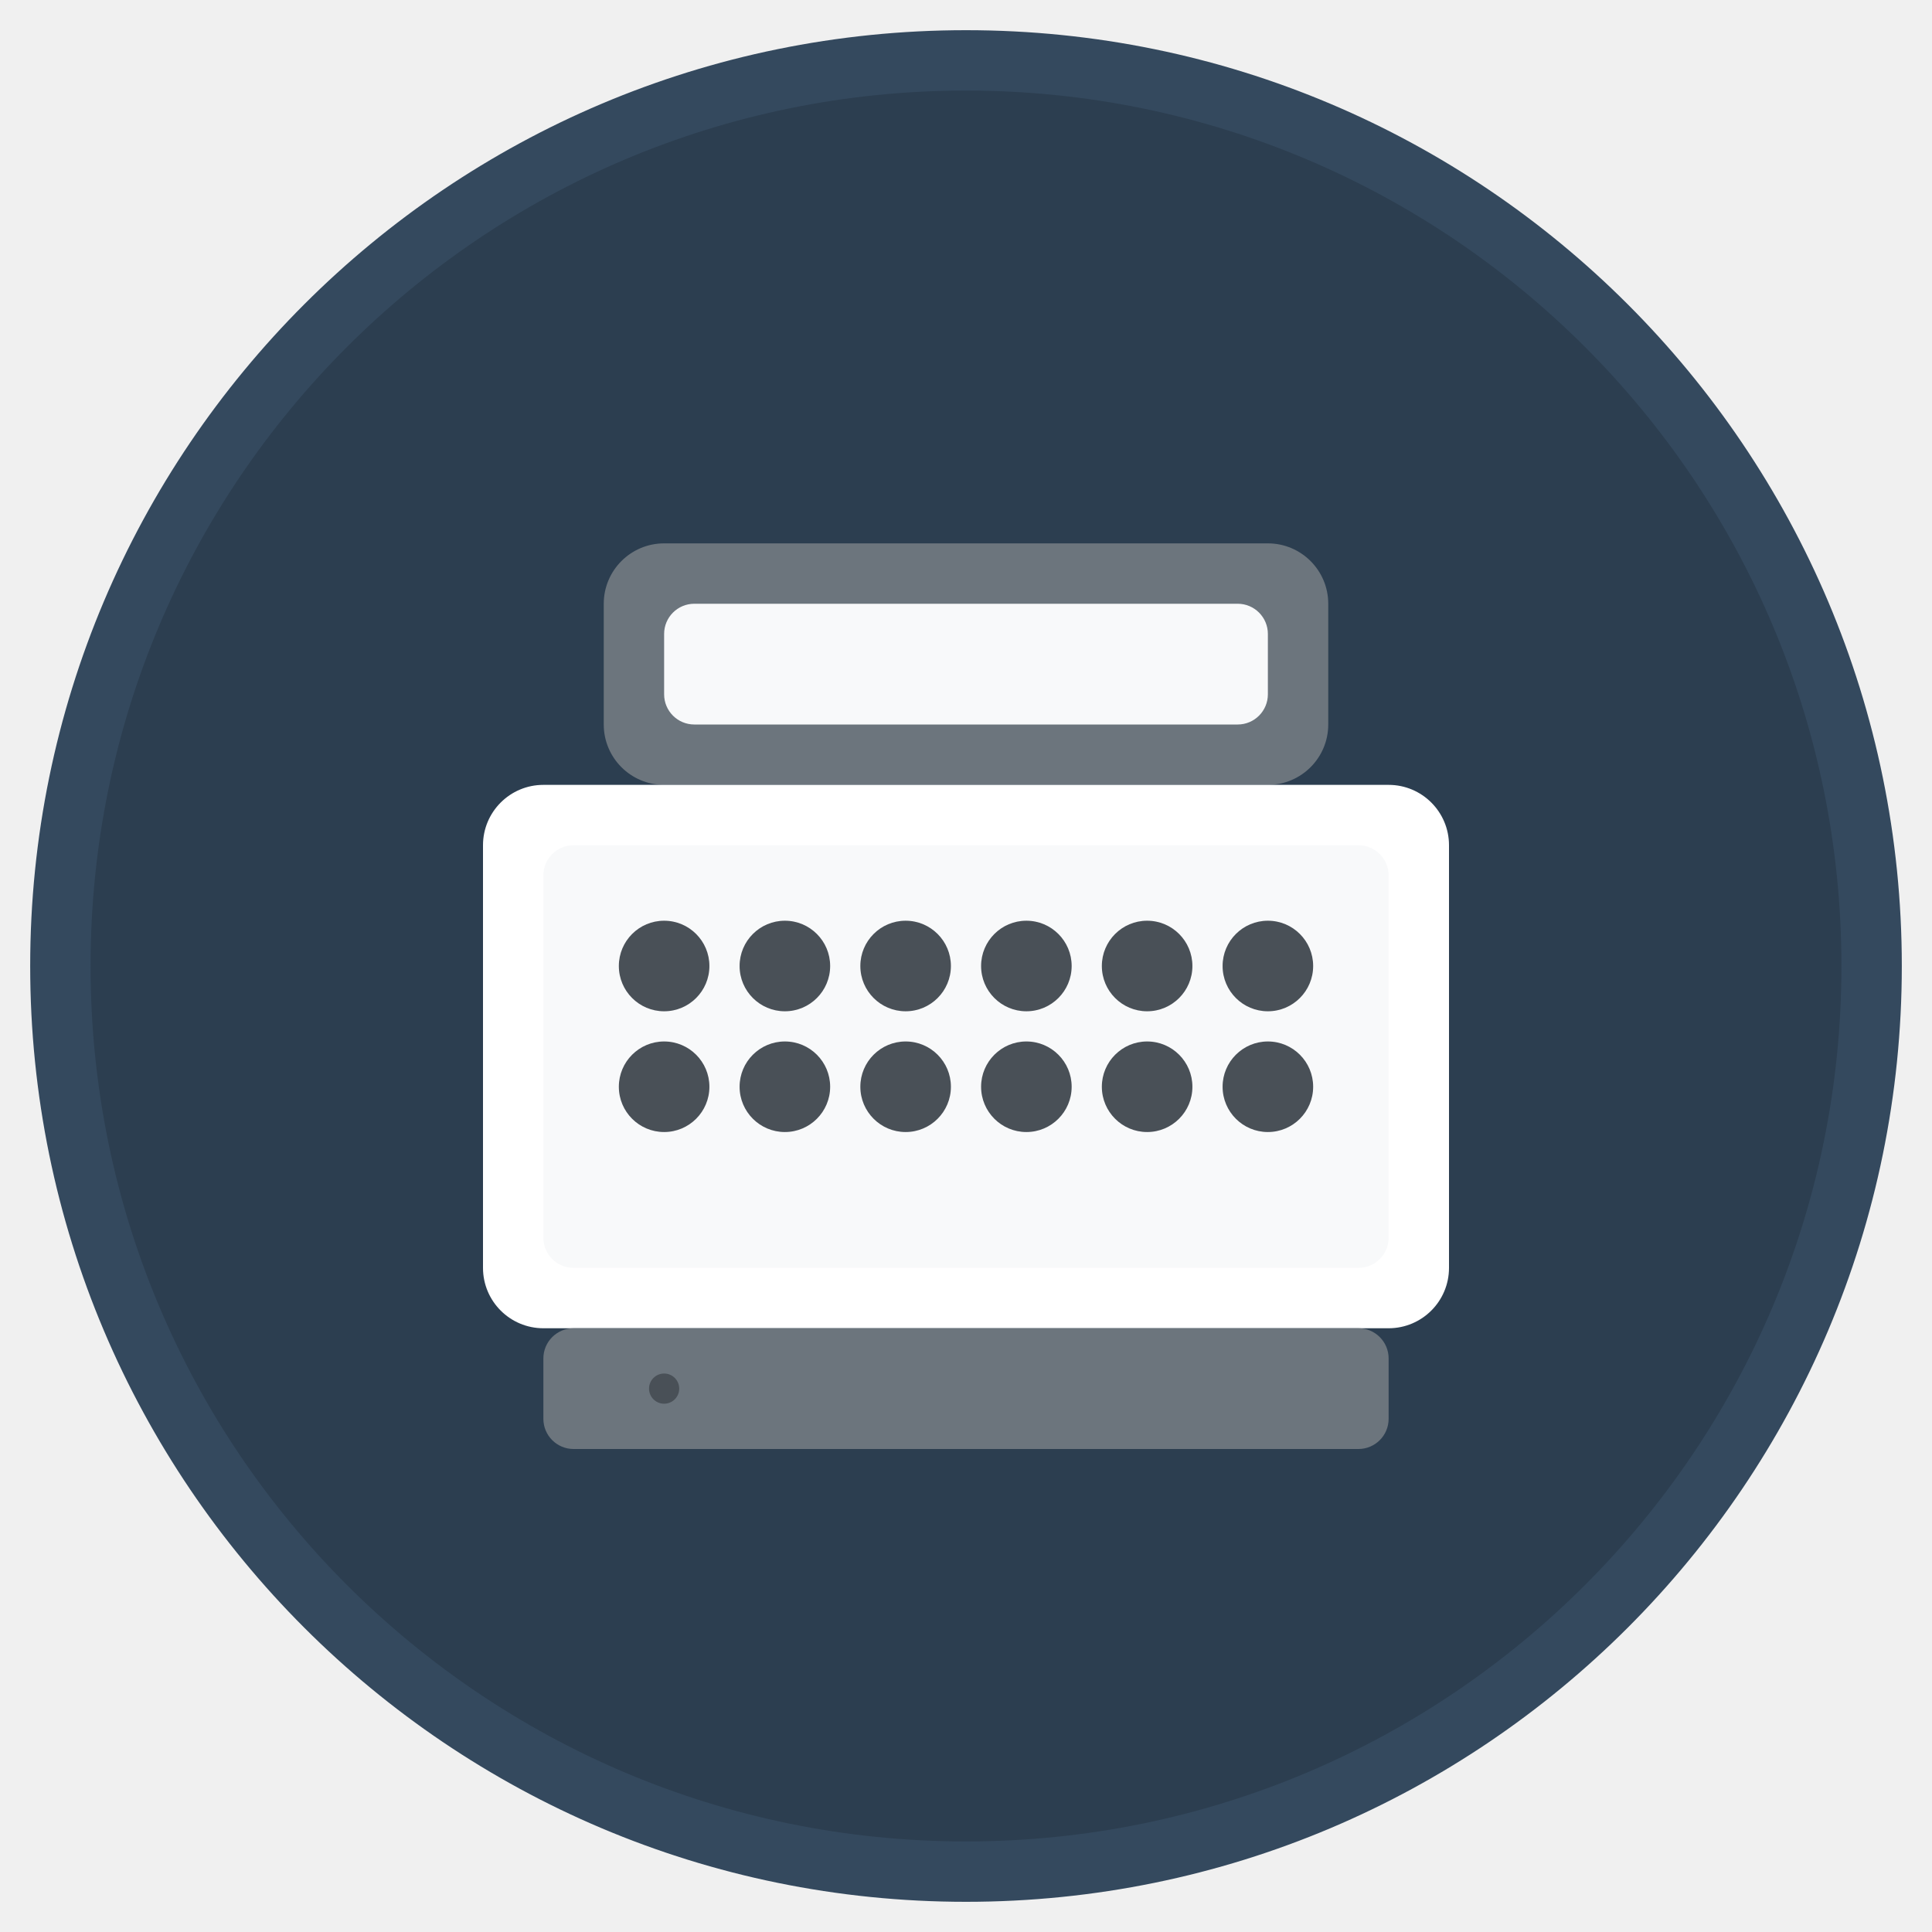
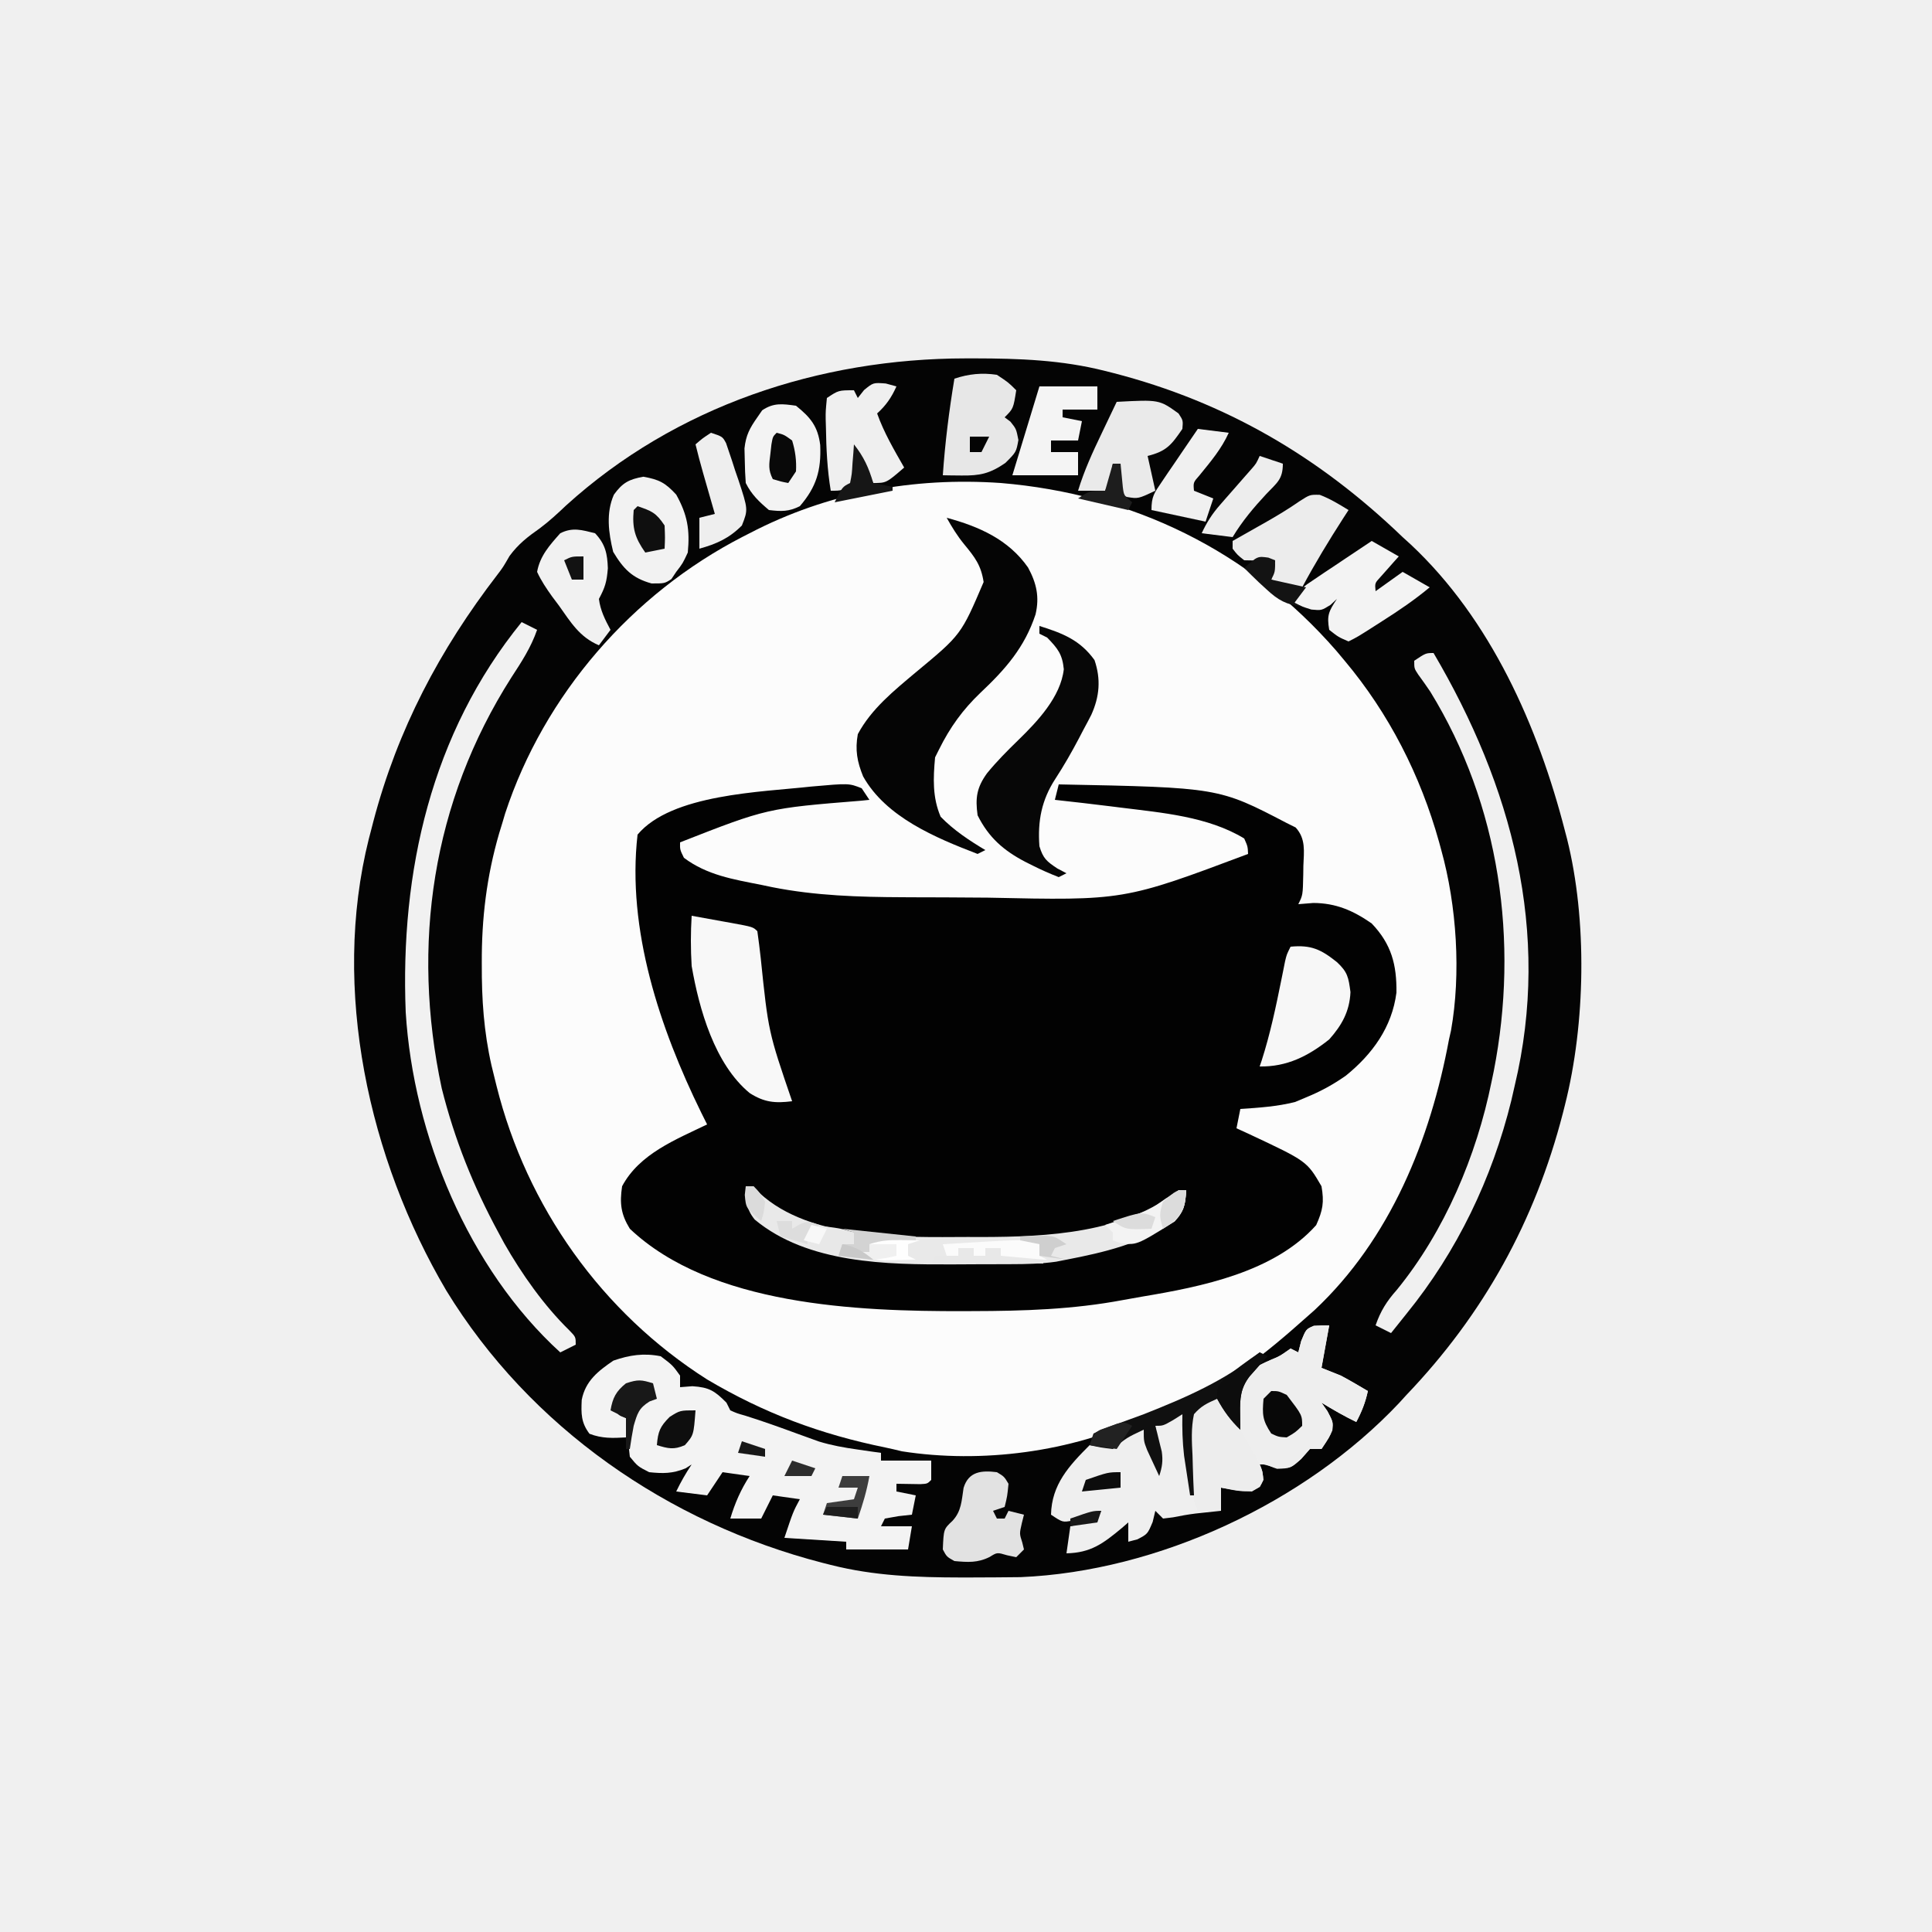
- <svg xmlns="http://www.w3.org/2000/svg" viewBox="0 0 64 64" width="64" height="64">
-   <circle cx="32" cy="32" r="30" fill="#2c3e50" stroke="#34495e" stroke-width="2" />
-   <g fill="white">
-     <rect x="20" y="18" width="24" height="8" rx="2" fill="#6c757d" />
-     <rect x="22" y="20" width="20" height="4" rx="1" fill="#f8f9fa" />
-     <rect x="16" y="26" width="32" height="18" rx="2" fill="white" />
-     <rect x="18" y="28" width="28" height="14" rx="1" fill="#f8f9fa" />
-     <circle cx="22" cy="32" r="1.5" fill="#495057" />
-     <circle cx="26" cy="32" r="1.5" fill="#495057" />
-     <circle cx="30" cy="32" r="1.5" fill="#495057" />
-     <circle cx="34" cy="32" r="1.5" fill="#495057" />
-     <circle cx="38" cy="32" r="1.5" fill="#495057" />
-     <circle cx="42" cy="32" r="1.5" fill="#495057" />
-     <circle cx="22" cy="36" r="1.5" fill="#495057" />
-     <circle cx="26" cy="36" r="1.5" fill="#495057" />
-     <circle cx="30" cy="36" r="1.5" fill="#495057" />
-     <circle cx="34" cy="36" r="1.5" fill="#495057" />
-     <circle cx="38" cy="36" r="1.5" fill="#495057" />
-     <circle cx="42" cy="36" r="1.5" fill="#495057" />
-     <rect x="18" y="44" width="28" height="4" rx="1" fill="#6c757d" />
-     <circle cx="22" cy="46" r="0.5" fill="#495057" />
-   </g>
+ <svg xmlns="http://www.w3.org/2000/svg" version="1.1" width="500" height="500">
+   <path d="M0 0 C1.178 -0.001 1.178 -0.001 2.38 -0.002 C13.899 0.014 24.908 0.403 36.125 3.25 C37.177 3.515 37.177 3.515 38.25 3.786 C67.387 11.306 91.533 25.471 113.125 46.25 C113.816 46.878 114.507 47.506 115.219 48.152 C135.924 67.542 148.179 95.238 155.125 122.25 C155.306 122.936 155.487 123.623 155.673 124.33 C160.942 145.39 160.449 172.272 155.125 193.25 C154.948 193.951 154.771 194.653 154.589 195.375 C147.375 223.328 134.068 247.385 114.125 268.25 C113.156 269.313 113.156 269.313 112.168 270.398 C87.831 296.178 49.787 313.92 14.29 315.411 C9.943 315.457 5.597 315.497 1.25 315.5 C0.465 315.501 -0.321 315.501 -1.13 315.502 C-12.649 315.486 -23.658 315.097 -34.875 312.25 C-35.576 312.073 -36.278 311.896 -37 311.714 C-76.96 301.401 -112.714 276.673 -134.383 241.234 C-154.442 207.182 -164.176 163.314 -154.423 124.33 C-154.242 123.643 -154.061 122.957 -153.875 122.25 C-153.569 121.06 -153.569 121.06 -153.257 119.846 C-146.977 96.019 -136.125 75.44 -121.129 55.949 C-119.695 54.063 -119.695 54.063 -118 51.125 C-115.664 47.965 -113.297 46.177 -110.117 43.93 C-107.7 42.119 -105.569 40.138 -103.375 38.062 C-75.007 12.328 -37.824 0.029 0 0 Z " fill="#FCFCFC" transform="translate(249.875,92.75)" />
+   <path d="M0 0 C1.178 -0.001 1.178 -0.001 2.38 -0.002 C13.899 0.014 24.908 0.403 36.125 3.25 C37.177 3.515 37.177 3.515 38.25 3.786 C67.387 11.306 91.533 25.471 113.125 46.25 C113.816 46.878 114.507 47.506 115.219 48.152 C135.924 67.542 148.179 95.238 155.125 122.25 C155.306 122.936 155.487 123.623 155.673 124.33 C160.942 145.39 160.449 172.272 155.125 193.25 C154.948 193.951 154.771 194.653 154.589 195.375 C147.375 223.328 134.068 247.385 114.125 268.25 C113.156 269.313 113.156 269.313 112.168 270.398 C87.831 296.178 49.787 313.92 14.29 315.411 C9.943 315.457 5.597 315.497 1.25 315.5 C0.465 315.501 -0.321 315.501 -1.13 315.502 C-12.649 315.486 -23.658 315.097 -34.875 312.25 C-35.576 312.073 -36.278 311.896 -37 311.714 C-76.96 301.401 -112.714 276.673 -134.383 241.234 C-154.442 207.182 -164.176 163.314 -154.423 124.33 C-154.242 123.643 -154.061 122.957 -153.875 122.25 C-153.569 121.06 -153.569 121.06 -153.257 119.846 C-146.977 96.019 -136.125 75.44 -121.129 55.949 C-119.695 54.063 -119.695 54.063 -118 51.125 C-115.664 47.965 -113.297 46.177 -110.117 43.93 C-107.7 42.119 -105.569 40.138 -103.375 38.062 C-75.007 12.328 -37.824 0.029 0 0 Z M-55.875 45.25 C-56.466 45.551 -57.058 45.853 -57.667 46.163 C-86.303 60.894 -109.066 87.076 -119.145 117.785 C-119.506 119.005 -119.506 119.005 -119.875 120.25 C-120.147 121.136 -120.419 122.021 -120.699 122.934 C-123.932 134.05 -125.245 144.938 -125.188 156.5 C-125.183 157.685 -125.178 158.87 -125.173 160.091 C-125.052 169.158 -124.193 177.454 -121.875 186.25 C-121.626 187.257 -121.626 187.257 -121.371 188.284 C-113.56 219.549 -94.152 246.913 -66.875 264.25 C-52.059 273.024 -37.576 278.424 -20.759 281.858 C-19.317 282.158 -17.883 282.495 -16.453 282.848 C4.208 286.072 27.368 283.037 46.169 274.138 C48.743 272.969 51.375 272.003 54.026 271.026 C67.305 266.07 77.682 257.563 88.125 248.25 C88.855 247.605 89.584 246.961 90.336 246.297 C109.963 227.872 120.295 202.206 125.125 176.25 C125.297 175.49 125.469 174.729 125.646 173.946 C128.268 159.186 127.125 141.653 123.125 127.25 C122.843 126.213 122.843 126.213 122.555 125.155 C117.749 107.944 109.629 91.953 98.125 78.25 C97.407 77.393 96.689 76.536 95.949 75.652 C73.407 49.746 43.242 35.104 9.125 32.25 C-13.529 30.681 -35.673 34.723 -55.875 45.25 Z " fill="#040404" transform="translate(249.875,92.75)" />
+   <path d="M0 0 C0.66 0.99 1.32 1.98 2 3 C1.332 3.07 0.663 3.14 -0.025 3.212 C-24.502 5.187 -24.502 5.187 -47 14 C-47.035 15.887 -47.035 15.887 -46 18 C-40.019 22.486 -33.222 23.576 -26 25 C-25.067 25.196 -24.133 25.392 -23.172 25.594 C-12.001 27.815 -0.685 28.159 10.676 28.203 C11.843 28.209 13.011 28.215 14.214 28.22 C16.672 28.23 19.13 28.236 21.588 28.24 C25.265 28.25 28.942 28.281 32.619 28.312 C67.851 29.074 67.851 29.074 100 17 C99.913 15.063 99.913 15.063 99 13 C89.581 7.287 77.702 6.342 67 5 C66.171 4.896 65.343 4.791 64.489 4.684 C59.663 4.084 54.834 3.526 50 3 C50.33 1.68 50.66 0.36 51 -1 C92.378 -0.185 92.378 -0.185 110 9 C111.143 9.568 111.143 9.568 112.309 10.148 C114.979 13.072 114.461 16.322 114.312 20.062 C114.303 20.795 114.293 21.528 114.283 22.283 C114.17 27.661 114.17 27.661 113 30 C114.279 29.897 115.558 29.794 116.875 29.688 C122.73 29.706 127.236 31.666 132 35 C137.107 40.34 138.494 45.694 138.398 52.891 C137.252 61.838 132.168 68.82 125.301 74.383 C122.014 76.693 118.718 78.492 115 80 C114.072 80.392 113.144 80.784 112.188 81.188 C107.513 82.379 102.803 82.675 98 83 C97.67 84.65 97.34 86.3 97 88 C98.085 88.496 99.171 88.993 100.289 89.504 C115.227 96.516 115.227 96.516 119 103 C119.727 107.147 119.341 109.241 117.625 113.062 C106.742 125.241 88.035 128.986 72.596 131.562 C70.919 131.845 69.244 132.143 67.572 132.458 C54.655 134.89 41.854 135.289 28.75 135.312 C27.955 135.316 27.16 135.32 26.341 135.323 C-1.111 135.39 -38.983 133.889 -60 114 C-62.319 110.228 -62.663 107.423 -62 103 C-57.523 94.602 -48.162 90.95 -40 87 C-40.508 85.982 -41.016 84.963 -41.539 83.914 C-52.195 62.192 -60.82 36.58 -58 12 C-49.199 1.481 -25.956 0.999 -13.043 -0.441 C-3.3 -1.305 -3.3 -1.305 0 0 Z " fill="#020202" transform="translate(223,204)" />
+   <path d="M0 0 C3.062 2.312 3.062 2.312 5 5 C5 5.99 5 6.98 5 8 C6.052 7.918 7.104 7.835 8.188 7.75 C12.569 8.037 13.948 8.948 17 12 C17.495 12.99 17.495 12.99 18 14 C19.741 14.772 19.741 14.772 21.875 15.375 C26.41 16.8 30.864 18.39 35.324 20.035 C36.207 20.354 37.09 20.672 38 21 C38.958 21.347 39.916 21.694 40.902 22.051 C44.224 23.069 47.437 23.634 50.875 24.125 C52.027 24.293 53.18 24.46 54.367 24.633 C55.236 24.754 56.105 24.875 57 25 C57 25.66 57 26.32 57 27 C61.29 27 65.58 27 70 27 C70 28.65 70 30.3 70 32 C69 33 69 33 67.152 33.098 C65.102 33.065 63.051 33.033 61 33 C61 33.66 61 34.32 61 35 C62.65 35.33 64.3 35.66 66 36 C65.67 37.65 65.34 39.3 65 41 C63.298 41.186 63.298 41.186 61.562 41.375 C60.387 41.581 59.211 41.788 58 42 C57.505 42.99 57.505 42.99 57 44 C59.64 44 62.28 44 65 44 C64.67 45.98 64.34 47.96 64 50 C58.72 50 53.44 50 48 50 C48 49.34 48 48.68 48 48 C42.72 47.67 37.44 47.34 32 47 C34.25 40.25 34.25 40.25 36 37 C33.69 36.67 31.38 36.34 29 36 C28.01 37.98 27.02 39.96 26 42 C23.36 42 20.72 42 18 42 C19.225 37.947 20.699 34.556 23 31 C20.69 30.67 18.38 30.34 16 30 C14.02 32.97 14.02 32.97 12 36 C9.36 35.67 6.72 35.34 4 35 C5.204 32.506 6.454 30.319 8 28 C7.484 28.33 6.969 28.66 6.438 29 C3.074 30.38 0.608 30.38 -3 30 C-5.938 28.5 -5.938 28.5 -8 26 C-8.686 20.599 -8.405 17.414 -5 13 C-3.312 11.188 -3.312 11.188 -2 10 C-2.33 9.01 -2.66 8.02 -3 7 C-7.209 7.456 -7.209 7.456 -10.938 9.312 C-12.219 10.97 -12.219 10.97 -11.812 13.125 C-11.156 15.19 -11.156 15.19 -9 16 C-9 17.65 -9 19.3 -9 21 C-12.431 21.198 -15.204 21.306 -18.438 20.062 C-20.632 17.165 -20.618 14.858 -20.449 11.285 C-19.482 6.366 -16.213 3.827 -12.25 1.125 C-8.054 -0.328 -4.387 -0.879 0 0 Z " fill="#F3F3F3" transform="translate(171,351)" />
+   <path d="M0 0 C-0.66 3.63 -1.32 7.26 -2 11 C-0.35 11.66 1.3 12.32 3 13 C5.381 14.262 7.676 15.633 10 17 C9.372 19.929 8.414 22.361 7 25 C3.888 23.502 0.947 21.801 -2 20 C-1.484 20.742 -0.969 21.485 -0.438 22.25 C1 25 1 25 0.812 27.125 C0 29 0 29 -2 32 C-2.99 32 -3.98 32 -5 32 C-5.742 32.846 -6.485 33.691 -7.25 34.562 C-10 37 -10 37 -13.75 36.812 C-14.822 36.544 -15.895 36.276 -17 36 C-17.33 36 -17.66 36 -18 36 C-17.773 36.598 -17.546 37.196 -17.312 37.812 C-17 40 -17 40 -17.938 41.812 C-21.315 43.757 -24.24 42.678 -28 42 C-28 43.98 -28 45.96 -28 48 C-28.58 48.061 -29.16 48.121 -29.758 48.184 C-30.539 48.267 -31.32 48.351 -32.125 48.438 C-32.944 48.525 -33.762 48.613 -34.605 48.703 C-36.562 48.946 -38.504 49.301 -40.438 49.688 C-41.706 49.842 -41.706 49.842 -43 50 C-43.66 49.34 -44.32 48.68 -45 48 C-45.227 48.949 -45.454 49.898 -45.688 50.875 C-47 54 -47 54 -49.625 55.375 C-50.409 55.581 -51.193 55.788 -52 56 C-52 54.35 -52 52.7 -52 51 C-52.568 51.494 -53.137 51.987 -53.723 52.496 C-58.516 56.474 -61.701 58.866 -68 59 C-67.67 56.69 -67.34 54.38 -67 52 C-65.866 51.711 -64.731 51.422 -63.562 51.125 C-62.387 50.754 -61.211 50.383 -60 50 C-59.67 49.34 -59.34 48.68 -59 48 C-59.687 48.24 -60.374 48.48 -61.082 48.727 C-62.434 49.171 -62.434 49.171 -63.812 49.625 C-64.706 49.927 -65.599 50.228 -66.52 50.539 C-69 51 -69 51 -72 49 C-71.834 41.198 -67.352 36.352 -62 31 C-61.072 31.041 -60.144 31.082 -59.188 31.125 C-55.189 30.968 -53.959 29.559 -51 27 C-50.01 27 -49.02 27 -48 27 C-46.68 30.63 -45.36 34.26 -44 38 C-44.33 34.04 -44.66 30.08 -45 26 C-40 23 -40 23 -38 23 C-37.34 27.29 -36.68 31.58 -36 36 C-36.144 33.958 -36.289 31.916 -36.438 29.812 C-36.485 23.615 -36.485 23.615 -34.441 21.023 C-32.5 19.688 -32.5 19.688 -29 18 C-27.257 20.297 -25.601 22.599 -24 25 C-24.062 23.969 -24.124 22.938 -24.188 21.875 C-23.979 17.557 -23.501 15.517 -21 12 C-19.034 10.751 -17.075 9.782 -14.938 8.859 C-12.745 7.952 -12.745 7.952 -10 6 C-9.34 6.33 -8.68 6.66 -8 7 C-7.629 5.546 -7.629 5.546 -7.25 4.062 C-6 1 -6 1 -4 0.125 C-2.669 0.042 -1.334 0 0 0 Z " fill="#EFEFEF" transform="translate(344,343)" />
+   <path d="M0 0 C8.32 2.242 15.996 5.61 21.062 12.875 C23.253 16.934 24.055 20.472 23 25 C20.158 33.586 15.188 39.201 8.768 45.26 C4.152 49.661 0.84 54.262 -2 60 C-2.33 60.66 -2.66 61.32 -3 62 C-3.494 67.405 -3.708 72.337 -1.562 77.375 C1.895 80.917 5.774 83.454 10 86 C9.01 86.495 9.01 86.495 8 87 C-2.84 82.828 -15.7 77.505 -21.625 66.938 C-23.172 63.122 -23.736 60.123 -23 56 C-19.478 49.421 -13.621 44.733 -8 40 C3.738 30.275 3.738 30.275 9.562 16.625 C8.884 12.254 7.295 10.22 4.535 6.867 C2.763 4.712 1.366 2.429 0 0 Z " fill="#050505" transform="translate(245,134)" />
+   <path d="M0 0 C1.32 0.66 2.64 1.32 4 2 C2.408 6.592 -0.053 10.337 -2.688 14.375 C-23.156 46.535 -28.613 83.518 -20.688 120.625 C-17.338 133.972 -12.526 145.947 -6 158 C-5.506 158.915 -5.013 159.83 -4.504 160.773 C0.045 168.738 5.741 176.828 12.305 183.258 C14 185 14 185 14 187 C12.02 187.99 12.02 187.99 10 189 C-13.781 167.333 -28.025 132.813 -30 101 C-31.457 64.6 -23.415 28.818 0 0 Z " fill="#F1F1F1" transform="translate(135,161)" />
+   <path d="M0 0 C20.235 34.381 30.515 72.184 21 112 C20.565 113.901 20.565 113.901 20.121 115.84 C15.137 136.047 6.12 154.844 -7 171 C-8.12 172.4 -8.12 172.4 -9.262 173.828 C-9.835 174.545 -10.409 175.262 -11 176 C-12.32 175.34 -13.64 174.68 -15 174 C-13.691 170.25 -12.128 167.769 -9.5 164.812 C2.872 149.656 11.142 130.097 15 111 C15.192 110.08 15.384 109.159 15.582 108.211 C22.144 74.693 17.177 39.3 -0.848 9.996 C-1.862 8.502 -2.898 7.021 -3.969 5.566 C-5 4 -5 4 -5 2 C-2 0 -2 0 0 0 Z " fill="#F0F0F0" transform="translate(371,169)" />
+   <path d="M0 0 C5.998 1.875 10.532 3.637 14.258 8.828 C15.957 13.8 15.551 18.304 13.426 23 C12.739 24.342 12.034 25.676 11.312 27 C10.948 27.7 10.584 28.4 10.208 29.121 C8.323 32.7 6.335 36.171 4.125 39.562 C0.56 45.036 -0.49 50.503 0 57 C0.968 60.169 1.821 60.881 4.625 62.75 C5.801 63.369 5.801 63.369 7 64 C6.01 64.495 6.01 64.495 5 65 C2.658 64.087 0.488 63.124 -1.75 62 C-2.384 61.683 -3.018 61.367 -3.671 61.04 C-9.264 58.109 -13.108 54.784 -16 49 C-16.634 44.471 -16.201 41.77 -13.562 38.125 C-11.065 35.061 -8.332 32.317 -5.5 29.562 C-0.527 24.723 5.516 18.359 6.312 11.188 C5.928 7.269 4.707 5.787 2 3 C1.34 2.67 0.68 2.34 0 2 C0 1.34 0 0.68 0 0 Z " fill="#070707" transform="translate(269,162)" />
+   <path d="M0 0 C0.66 0 1.32 0 2 0 C2.516 0.578 3.031 1.155 3.562 1.75 C16.828 13.995 40.74 13.182 57.5 13.125 C58.633 13.129 59.766 13.133 60.934 13.137 C78.02 13.117 98.051 12.159 112 1 C112.66 1 113.32 1 114 1 C113.748 4.702 113.57 6.472 110.793 9.043 C102.575 14.801 92.724 17.131 83 19 C82.121 19.173 81.241 19.347 80.335 19.526 C76.421 20.082 72.573 20.162 68.629 20.168 C67.83 20.171 67.03 20.175 66.207 20.178 C64.516 20.183 62.826 20.185 61.136 20.185 C58.602 20.187 56.068 20.206 53.533 20.225 C36.553 20.285 16.062 20.046 2.32 8.625 C0.063 5.847 0 3.521 0 0 Z " fill="#E9E9E9" transform="translate(193,307)" />
+   <path d="M0 0 C-0.66 3.63 -1.32 7.26 -2 11 C-0.35 11.66 1.3 12.32 3 13 C5.381 14.262 7.676 15.633 10 17 C9.372 19.929 8.414 22.361 7 25 C3.888 23.502 0.947 21.801 -2 20 C-1.484 20.742 -0.969 21.485 -0.438 22.25 C1 25 1 25 0.812 27.125 C0 29 0 29 -2 32 C-2.99 32 -3.98 32 -5 32 C-6.114 33.268 -6.114 33.268 -7.25 34.562 C-10 37 -10 37 -13.5 37.125 C-18.159 35.627 -20.64 33.307 -23.117 29.105 C-25.088 24.405 -24.44 19.458 -23 14.688 C-20.638 11.514 -18.512 10.403 -14.938 8.859 C-12.745 7.952 -12.745 7.952 -10 6 C-9.34 6.33 -8.68 6.66 -8 7 C-7.753 6.031 -7.505 5.061 -7.25 4.062 C-6 1 -6 1 -4 0.125 C-2.669 0.042 -1.334 0 0 0 Z " fill="#EEEEEE" transform="translate(344,343)" />
+   <path d="M0 0 C2.647 0.474 5.292 0.954 7.938 1.438 C8.692 1.572 9.447 1.707 10.225 1.846 C15.887 2.887 15.887 2.887 17 4 C17.334 6.307 17.615 8.621 17.875 10.938 C19.844 30.008 19.844 30.008 26 48 C21.587 48.552 18.788 48.302 15 45.875 C5.936 38.374 1.939 24.166 0 13 C-0.271 8.638 -0.265 4.361 0 0 Z " fill="#F8F8F8" transform="translate(179,237)" />
+   <path d="M0 0 C5.306 -0.505 7.867 0.693 12 4 C14.77 6.586 14.989 7.916 15.5 11.75 C15.277 16.735 13.284 20.313 10 24 C4.554 28.337 -0.992 31.128 -8 31 C-7.83 30.499 -7.66 29.997 -7.484 29.48 C-5.268 22.561 -3.787 15.542 -2.358 8.427 C-2.196 7.626 -2.034 6.825 -1.867 6 C-1.724 5.278 -1.581 4.556 -1.433 3.812 C-1 2 -1 2 0 0 Z " fill="#F7F7F7" transform="translate(334,245)" />
+   <path d="M0 0 C4.112 0.734 5.675 1.565 8.5 4.625 C11.426 9.871 12.067 13.77 11.5 19.625 C10.188 22.438 10.188 22.438 8.5 24.625 C8.088 25.244 7.675 25.863 7.25 26.5 C5.5 27.625 5.5 27.625 2.125 27.625 C-2.89 26.242 -5.171 23.84 -7.812 19.438 C-9.008 14.546 -9.713 9.371 -7.625 4.645 C-5.395 1.556 -3.72 0.664 0 0 Z " fill="#F2F2F2" transform="translate(166.5,123.375)" />
+   <path d="M0 0 C3.77 3.033 5.668 5.333 6.273 10.199 C6.54 16.722 5.304 21.005 1 26 C-1.889 27.444 -3.796 27.377 -7 27 C-9.573 24.827 -11.49 23.02 -13 20 C-13.149 18.066 -13.221 16.127 -13.25 14.188 C-13.276 13.15 -13.302 12.112 -13.328 11.043 C-12.958 7.608 -11.967 5.802 -10 3 C-9.588 2.402 -9.175 1.804 -8.75 1.188 C-5.778 -0.829 -3.474 -0.479 0 0 Z " fill="#F3F3F3" transform="translate(206,105)" />
+   <path d="M0 0 C3.465 1.98 3.465 1.98 7 4 C6.35 4.723 6.35 4.723 5.688 5.461 C5.131 6.093 4.574 6.724 4 7.375 C3.443 8.001 2.886 8.628 2.312 9.273 C0.798 10.904 0.798 10.904 1 13 C3.31 11.35 5.62 9.7 8 8 C11.465 9.98 11.465 9.98 15 12 C11.118 15.231 7.068 17.988 2.812 20.688 C2.184 21.09 1.556 21.493 0.908 21.908 C-3.696 24.848 -3.696 24.848 -6 26 C-8.625 24.875 -8.625 24.875 -11 23 C-11.653 19.267 -11.142 18.213 -9 15 C-9.557 15.516 -10.114 16.031 -10.688 16.562 C-13 18 -13 18 -15.625 17.75 C-18 17 -18 17 -20 16 C-18.804 12.412 -17.826 11.923 -14.746 9.863 C-13.892 9.286 -13.038 8.71 -12.158 8.115 C-11.26 7.52 -10.363 6.925 -9.438 6.312 C-8.536 5.706 -7.634 5.099 -6.705 4.475 C-4.475 2.976 -2.24 1.485 0 0 Z " fill="#F3F3F3" transform="translate(355,140)" />
+   <path d="M0 0 C3 2 3 2 5 4 C4.25 8.75 4.25 8.75 2 11 C2.495 11.371 2.99 11.742 3.5 12.125 C5 14 5 14 5.562 16.875 C5 20 5 20 2.188 22.812 C-1.862 25.591 -4.398 26.125 -9.188 26.062 C-10.539 26.049 -10.539 26.049 -11.918 26.035 C-12.605 26.024 -13.292 26.012 -14 26 C-13.424 17.584 -12.382 9.321 -11 1 C-7.295 -0.235 -3.851 -0.577 0 0 Z " fill="#E7E7E7" transform="translate(258,97)" />
+   <path d="M0 0 C11.004 -0.587 11.004 -0.587 16 3 C17.188 4.812 17.188 4.812 17 7 C14.169 11.126 12.933 12.767 8 14 C8.66 16.97 9.32 19.94 10 23 C5.569 25.092 5.569 25.092 2.688 24.625 C1.852 24.316 1.852 24.316 1 24 C1 21.36 1 18.72 1 16 C0.34 16 -0.32 16 -1 16 C-1.144 16.784 -1.289 17.567 -1.438 18.375 C-2 21 -2 21 -3 23 C-5.31 23 -7.62 23 -10 23 C-8.42 17.794 -6.221 13.016 -3.875 8.125 C-3.502 7.341 -3.13 6.558 -2.746 5.75 C-1.834 3.832 -0.917 1.916 0 0 Z " fill="#EAEAEA" transform="translate(289,104)" />
+   <path d="M0 0 C0.907 0.247 1.815 0.495 2.75 0.75 C1.457 3.634 0.091 5.622 -2.25 7.75 C-0.486 12.722 2.144 17.184 4.75 21.75 C0.125 25.75 0.125 25.75 -3.25 25.75 C-4.57 23.11 -5.89 20.47 -7.25 17.75 C-7.405 19.668 -7.405 19.668 -7.562 21.625 C-7.738 23.805 -7.738 23.805 -8.25 25.75 C-11.25 27.75 -11.25 27.75 -14.25 27.75 C-15.159 22.294 -15.416 16.896 -15.5 11.375 C-15.521 10.661 -15.543 9.947 -15.564 9.211 C-15.578 7.164 -15.578 7.164 -15.25 3.75 C-12.25 1.75 -12.25 1.75 -8.25 1.75 C-7.92 2.41 -7.59 3.07 -7.25 3.75 C-6.714 3.069 -6.178 2.389 -5.625 1.688 C-3.25 -0.25 -3.25 -0.25 0 0 Z " fill="#EFEFEF" transform="translate(229.25,99.25)" />
+   <path d="M0 0 C2.695 1.036 4.981 2.429 7.438 3.938 C6.767 4.972 6.767 4.972 6.082 6.027 C2.311 11.889 -1.271 17.794 -4.562 23.938 C-10.312 23.062 -10.312 23.062 -12.562 21.938 C-12.232 20.617 -11.902 19.297 -11.562 17.938 C-14.455 17.111 -16.45 16.938 -19.562 16.938 C-21.312 15.562 -21.312 15.562 -22.562 13.938 C-22.562 13.277 -22.562 12.617 -22.562 11.938 C-21.621 11.406 -20.68 10.875 -19.711 10.328 C-18.453 9.615 -17.195 8.901 -15.938 8.188 C-15.32 7.839 -14.703 7.491 -14.066 7.133 C-11.044 5.415 -8.115 3.657 -5.262 1.668 C-2.562 -0.062 -2.562 -0.062 0 0 Z " fill="#ECECEC" transform="translate(341.5625,128.0625)" />
+   <path d="M0 0 C2.746 3.453 4.942 7.178 7.125 11 C7.485 11.616 7.844 12.232 8.215 12.867 C11.621 18.812 11.621 18.812 12 22 C11.062 23.812 11.062 23.812 9 25 C6.235 24.946 3.739 24.494 1 24 C1 25.98 1 27.96 1 30 C-0.98 30 -2.96 30 -5 30 C-6.848 26.304 -6.708 22.073 -7 18 C-7.102 16.886 -7.204 15.773 -7.309 14.625 C-7.79 5.98 -7.79 5.98 -5.438 3.062 C-3.5 1.688 -3.5 1.688 0 0 Z " fill="#EDEDED" transform="translate(315,361)" />
+   <path d="M0 0 C2.669 2.841 3.186 5.284 3.312 9.062 C3.031 12.609 2.598 14.017 1 17 C1.372 19.975 2.593 22.374 4 25 C3.01 26.32 2.02 27.64 1 29 C-4.036 26.864 -6.289 23.033 -9.375 18.688 C-9.946 17.928 -10.517 17.168 -11.105 16.385 C-12.598 14.295 -13.927 12.333 -15 10 C-14.243 5.847 -11.783 3.131 -9 0 C-5.782 -1.609 -3.411 -0.838 0 0 Z " fill="#F1F1F1" transform="translate(154,138)" />
+   <path d="M0 0 C1.875 1.125 1.875 1.125 3 3 C2.688 6.188 2.688 6.188 2 9 C1.01 9.33 0.02 9.66 -1 10 C-0.67 10.66 -0.34 11.32 0 12 C0.66 12 1.32 12 2 12 C2.33 11.34 2.66 10.68 3 10 C4.32 10.33 5.64 10.66 7 11 C6.814 11.742 6.629 12.485 6.438 13.25 C5.825 15.922 5.825 15.922 6.562 18.188 C6.707 18.786 6.851 19.384 7 20 C6.34 20.66 5.68 21.32 5 22 C4.216 21.835 3.433 21.67 2.625 21.5 C0.055 20.735 0.055 20.735 -1.875 21.938 C-5.011 23.505 -7.552 23.313 -11 23 C-13 21.875 -13 21.875 -14 20 C-13.781 14.734 -13.781 14.734 -11.508 12.598 C-9.16 10.11 -9.143 7.346 -8.625 4.059 C-7.32 -0.241 -3.912 -0.489 0 0 Z " fill="#E2E2E2" transform="translate(258,381)" />
+   <path d="M0 0 C4.95 0 9.9 0 15 0 C15 1.98 15 3.96 15 6 C12.03 6 9.06 6 6 6 C6 6.66 6 7.32 6 8 C7.65 8.33 9.3 8.66 11 9 C10.67 10.65 10.34 12.3 10 14 C7.69 14 5.38 14 3 14 C3 14.99 3 15.98 3 17 C5.31 17 7.62 17 10 17 C10 18.98 10 20.96 10 23 C4.39 23 -1.22 23 -7 23 C-4.69 15.41 -2.38 7.82 0 0 Z " fill="#F4F4F4" transform="translate(269,100)" />
+   <path d="M0 0 C0.66 0.33 1.32 0.66 2 1 C1.578 1.471 1.157 1.941 0.723 2.426 C0.175 3.048 -0.373 3.671 -0.938 4.312 C-1.483 4.927 -2.028 5.542 -2.59 6.176 C-4.973 9.258 -5.117 11.933 -5.062 15.688 C-5.053 16.496 -5.044 17.304 -5.035 18.137 C-5.024 18.752 -5.012 19.366 -5 20 C-7.555 17.56 -9.253 15.079 -11 12 C-13.667 13.19 -15.124 13.846 -17 16 C-17.775 19.598 -17.565 23.091 -17.375 26.75 C-17.348 27.734 -17.321 28.717 -17.293 29.73 C-17.222 32.156 -17.124 34.577 -17 37 C-17.33 37 -17.66 37 -18 37 C-18.34 34.813 -18.671 32.626 -19 30.438 C-19.186 29.219 -19.371 28.001 -19.562 26.746 C-19.986 23.124 -20.075 19.643 -20 16 C-20.784 16.495 -21.567 16.99 -22.375 17.5 C-25 19 -25 19 -27 19 C-26.844 19.603 -26.688 20.207 -26.527 20.828 C-26.333 21.627 -26.138 22.427 -25.938 23.25 C-25.642 24.433 -25.642 24.433 -25.34 25.641 C-24.985 28.104 -25.231 29.656 -26 32 C-26.674 30.566 -27.339 29.127 -28 27.688 C-28.371 26.887 -28.742 26.086 -29.125 25.262 C-30 23 -30 23 -30 20 C-34.324 22.026 -34.324 22.026 -38 25 C-41.125 24.625 -41.125 24.625 -44 24 C-43.505 22.515 -43.505 22.515 -43 21 C-40.48 19.789 -40.48 19.789 -37.188 18.625 C-36.009 18.194 -34.831 17.764 -33.617 17.32 C-32.424 16.885 -31.23 16.449 -30 16 C-19.206 11.73 -9.059 7.363 0 0 Z " fill="#101010" transform="translate(326,350)" />
+   <path d="M0 0 C3 1 3 1 3.907 2.687 C4.149 3.404 4.391 4.121 4.641 4.859 C4.906 5.646 5.172 6.432 5.445 7.242 C5.711 8.07 5.976 8.897 6.25 9.75 C6.531 10.562 6.812 11.374 7.102 12.211 C9.622 19.871 9.622 19.871 8 24 C4.684 27.316 1.484 28.749 -3 30 C-3 27.36 -3 24.72 -3 22 C-1.68 21.67 -0.36 21.34 1 21 C0.723 20.036 0.446 19.072 0.16 18.078 C-0.202 16.815 -0.564 15.552 -0.938 14.25 C-1.297 12.997 -1.657 11.744 -2.027 10.453 C-2.726 7.974 -3.399 5.503 -4 3 C-2.188 1.438 -2.188 1.438 0 0 Z " fill="#EEEEEE" transform="translate(184,112)" />
+   <path d="M0 0 C2.64 0.33 5.28 0.66 8 1 C6.109 5.183 3.342 8.437 0.461 11.977 C-1.195 13.854 -1.195 13.854 -1 16 C1.475 16.99 1.475 16.99 4 18 C3.34 19.98 2.68 21.96 2 24 C-2.62 23.01 -7.24 22.02 -12 21 C-12 17.507 -11.305 16.604 -9.375 13.77 C-8.834 12.967 -8.292 12.165 -7.734 11.338 C-6.876 10.088 -6.876 10.088 -6 8.812 C-5.428 7.968 -4.855 7.123 -4.266 6.252 C-2.85 4.164 -1.428 2.08 0 0 Z " fill="#F0F0F0" transform="translate(310,111)" />
+   <path d="M0 0 C1.98 0.66 3.96 1.32 6 2 C6 6.052 4.507 6.918 1.75 9.812 C-1.578 13.392 -4.473 16.825 -7 21 C-9.64 20.67 -12.28 20.34 -15 20 C-13.697 17.178 -12.265 14.949 -10.215 12.617 C-9.684 12.007 -9.154 11.398 -8.607 10.77 C-8.056 10.144 -7.505 9.519 -6.938 8.875 C-5.841 7.624 -4.745 6.371 -3.652 5.117 C-3.168 4.567 -2.683 4.016 -2.183 3.449 C-0.904 1.99 -0.904 1.99 0 0 Z " fill="#EDEDED" transform="translate(326,118)" />
+   <path d="M0 0 C-0.244 3.576 -0.506 5.475 -3 8.125 C-12.964 14.353 -12.964 14.353 -17.277 13.605 C-18.13 13.306 -18.13 13.306 -19 13 C-19 12.34 -19 11.68 -19 11 C-19.66 10.34 -20.32 9.68 -21 9 C-19.571 8.528 -19.571 8.528 -18.113 8.047 C-16.846 7.615 -15.579 7.183 -14.312 6.75 C-13.071 6.332 -11.83 5.915 -10.551 5.484 C-7.027 4.011 -3.663 0 0 0 Z " fill="#F3F3F3" transform="translate(307,308)" />
+   <path d="M0 0 C0.33 1.32 0.66 2.64 1 4 C0.072 4.34 0.072 4.34 -0.875 4.688 C-3.703 6.435 -4.067 7.842 -5 11 C-5.376 12.992 -5.72 14.992 -6 17 C-6.33 17 -6.66 17 -7 17 C-7 14.36 -7 11.72 -7 9 C-8.32 8.34 -9.64 7.68 -11 7 C-10.438 3.738 -9.586 2.089 -7 0 C-3.867 -1.044 -3.01 -0.934 0 0 Z " fill="#181818" transform="translate(169,358)" />
+   <path d="M0 0 C1.875 0 1.875 0 4 1 C8 6.222 8 6.222 8 9 C6.25 10.688 6.25 10.688 4 12 C1.875 11.875 1.875 11.875 0 11 C-2.302 7.548 -2.345 6.053 -2 2 C-1.34 1.34 -0.68 0.68 0 0 Z " fill="#080808" transform="translate(329,360)" />
+   <path d="M0 0 C-0.99 0.33 -1.98 0.66 -3 1 C-3 1.99 -3 2.98 -3 4 C-2.34 4.33 -1.68 4.66 -1 5 C-2.625 5.027 -4.25 5.046 -5.875 5.062 C-7.232 5.08 -7.232 5.08 -8.617 5.098 C-11 5 -11 5 -13 4 C-13 3.34 -13 2.68 -13 2 C-14.32 2 -15.64 2 -17 2 C-17 2.66 -17 3.32 -17 4 C-17.99 4 -18.98 4 -20 4 C-20 3.34 -20 2.68 -20 2 C-21.32 2 -22.64 2 -24 2 C-24 2.66 -24 3.32 -24 4 C-24.99 4 -25.98 4 -27 4 C-27.33 3.01 -27.66 2.02 -28 1 C-9.18 -0.148 -9.18 -0.148 0 0 Z " fill="#FBFBFB" transform="translate(272,321)" />
+   <path d="M0 0 C3.653 1.25 4.781 1.671 7 5 C7.125 8.188 7.125 8.188 7 11 C5.35 11.33 3.7 11.66 2 12 C-0.693 8.185 -1.424 5.665 -1 1 C-0.67 0.67 -0.34 0.34 0 0 Z " fill="#0F0F0F" transform="translate(165,131)" />
+   <path d="M0 0 C-0.484 6.41 -0.484 6.41 -2.75 9 C-5.581 10.258 -7.085 9.891 -10 9 C-9.708 5.498 -9.217 4.217 -6.688 1.688 C-4 0 -4 0 0 0 Z " fill="#0E0E0E" transform="translate(180,365)" />
+   <path d="M0 0 C0.66 0.33 1.32 0.66 2 1 C1.578 1.471 1.157 1.941 0.723 2.426 C0.175 3.048 -0.373 3.671 -0.938 4.312 C-1.755 5.235 -1.755 5.235 -2.59 6.176 C-4.973 9.258 -5.117 11.933 -5.062 15.688 C-5.053 16.496 -5.044 17.304 -5.035 18.137 C-5.024 18.752 -5.012 19.366 -5 20 C-7.553 17.54 -9.342 15.157 -11 12 C-11 9 -11 9 -9.438 7.125 C-6.432 4.504 -3.279 2.27 0 0 Z " fill="#0D0D0D" transform="translate(326,350)" />
+   <path d="M0 0 C1.938 0.5 1.938 0.5 4 2 C4.819 4.651 5.165 7.23 5 10 C4.01 11.485 4.01 11.485 3 13 C1.062 12.625 1.062 12.625 -1 12 C-2.248 9.503 -1.952 8.187 -1.625 5.438 C-1.535 4.632 -1.445 3.826 -1.352 2.996 C-1 1 -1 1 0 0 Z " fill="#090909" transform="translate(201,112)" />
+   <path d="M0 0 C0.866 0.34 0.866 0.34 1.75 0.688 C1.75 3.688 1.75 3.688 0.75 5.688 C5.205 6.678 5.205 6.678 9.75 7.688 C8.76 9.008 7.77 10.328 6.75 11.688 C7.41 12.018 8.07 12.348 8.75 12.688 C4.649 12.165 2.575 11.052 -0.438 8.25 C-1.112 7.633 -1.786 7.015 -2.48 6.379 C-3.752 5.164 -5.006 3.931 -6.25 2.688 C-2.804 -0.389 -2.804 -0.389 0 0 Z " fill="#131313" transform="translate(328.25,144.3125)" />
+   <path d="M0 0 C2.552 3.216 3.833 6.049 5 10 C6.65 10.33 8.3 10.66 10 11 C10 11.33 10 11.66 10 12 C2.575 13.485 2.575 13.485 -5 15 C-3 11 -3 11 -1 10 C-0.532 7.644 -0.532 7.644 -0.375 4.938 C-0.263 3.559 -0.263 3.559 -0.148 2.152 C-0.099 1.442 -0.05 0.732 0 0 Z " fill="#161616" transform="translate(221,115)" />
+   <path d="M0 0 C1.32 0 2.64 0 4 0 C4 0.66 4 1.32 4 2 C4.99 2 5.98 2 7 2 C7 1.34 7 0.68 7 0 C8.32 0 9.64 0 11 0 C11 0.66 11 1.32 11 2 C16.445 2.495 16.445 2.495 22 3 C22 3.33 22 3.66 22 4 C12.43 4 2.86 4 -7 4 C-6.67 3.34 -6.34 2.68 -6 2 C-4.02 2 -2.04 2 0 2 C0 1.34 0 0.68 0 0 Z " fill="#E8E8E8" transform="translate(248,323)" />
+   <path d="M0 0 C7.625 0.875 7.625 0.875 11 2 C11 2.99 11 3.98 11 5 C8.2 6.904 6.842 6.992 3.375 6.812 C0 6 0 6 -2 3 C-1.34 2.01 -0.68 1.02 0 0 Z " fill="#E8E8E8" transform="translate(210,317)" />
+   <path d="M0 0 C2.31 0 4.62 0 7 0 C6.328 3.806 5.273 7.352 4 11 C1.03 10.67 -1.94 10.34 -5 10 C-4.67 9.01 -4.34 8.02 -4 7 C-0.535 6.505 -0.535 6.505 3 6 C3.33 5.01 3.66 4.02 4 3 C2.35 3 0.7 3 -1 3 C-0.67 2.01 -0.34 1.02 0 0 Z " fill="#3D3D3D" transform="translate(218,382)" />
+   <path d="M0 0 C0.66 0 1.32 0 2 0 C2.195 2.018 2.391 4.036 2.586 6.055 C2.864 8.227 2.864 8.227 5 10 C4.67 10.66 4.34 11.32 4 12 C-0.29 11.01 -4.58 10.02 -9 9 C-6 7 -6 7 -2 7 C-1.34 4.69 -0.68 2.38 0 0 Z " fill="#1D1D1D" transform="translate(288,120)" />
+   <path d="M0 0 C6.27 0.66 12.54 1.32 19 2 C19 2.33 19 2.66 19 3 C13.06 3.495 13.06 3.495 7 4 C7.33 5.32 7.66 6.64 8 8 C5.03 7.67 2.06 7.34 -1 7 C-0.67 6.01 -0.34 5.02 0 4 C0.99 4 1.98 4 3 4 C3 3.01 3 2.02 3 1 C2.01 0.67 1.02 0.34 0 0 Z " fill="#D3D3D3" transform="translate(218,318)" />
+   <path d="M0 0 C0.901 0.009 1.802 0.018 2.73 0.027 C3.418 0.039 4.105 0.051 4.812 0.062 C3.822 0.393 2.833 0.723 1.812 1.062 C1.812 2.053 1.812 3.042 1.812 4.062 C2.473 4.393 3.132 4.723 3.812 5.062 C2.042 5.117 0.271 5.155 -1.5 5.188 C-2.979 5.222 -2.979 5.222 -4.488 5.258 C-7.188 5.062 -7.188 5.062 -10.188 3.062 C-9.527 3.062 -8.867 3.062 -8.188 3.062 C-8.188 2.402 -8.188 1.742 -8.188 1.062 C-5.173 0.058 -3.146 -0.041 0 0 Z " fill="#FEFEFE" transform="translate(233.1875,320.9375)" />
+   <path d="M0 0 C-0.275 4.032 -0.535 5.569 -3.562 8.375 C-4.367 8.911 -5.171 9.447 -6 10 C-6.934 6.99 -7.044 6.133 -6 3 C-2.556 0 -2.556 0 0 0 Z " fill="#DCDCDC" transform="translate(307,308)" />
+   <path d="M0 0 C-1.98 2.97 -1.98 2.97 -4 6 C-6.31 5.67 -8.62 5.34 -11 5 C-10 2 -10 2 -8.223 1.016 C-7.153 0.637 -7.153 0.637 -6.062 0.25 C-5.352 -0.013 -4.642 -0.276 -3.91 -0.547 C-2 -1 -2 -1 0 0 Z " fill="#222222" transform="translate(293,369)" />
+   <path d="M0 0 C1.32 0 2.64 0 4 0 C4 0.66 4 1.32 4 2 C4.598 1.649 5.196 1.299 5.812 0.938 C8 0 8 0 11 1 C10.505 1.454 10.01 1.907 9.5 2.375 C7.774 3.876 7.774 3.876 8 6 C5.69 5.34 3.38 4.68 1 4 C0.67 2.68 0.34 1.36 0 0 Z " fill="#DDDDDD" transform="translate(201,316)" />
+   <path d="M0 0 C0 1.32 0 2.64 0 4 C-3.3 4.33 -6.6 4.66 -10 5 C-9.67 4.01 -9.34 3.02 -9 2 C-3.211 0 -3.211 0 0 0 Z " fill="#0C0C0C" transform="translate(290,381)" />
+   <path d="M0 0 C1.437 -0.054 2.875 -0.093 4.312 -0.125 C5.113 -0.148 5.914 -0.171 6.738 -0.195 C9 0 9 0 12 2 C11.01 2.33 10.02 2.66 9 3 C8.67 3.66 8.34 4.32 8 5 C9.32 5.33 10.64 5.66 12 6 C9.69 5.67 7.38 5.34 5 5 C5 4.01 5 3.02 5 2 C3.35 1.67 1.7 1.34 0 1 C0 0.67 0 0.34 0 0 Z " fill="#CFCFCF" transform="translate(264,320)" />
+   <path d="M0 0 C2.31 0 4.62 0 7 0 C7 0.99 7 1.98 7 3 C4.188 3.625 4.188 3.625 1 4 C0.01 3.34 -0.98 2.68 -2 2 C-1.34 2 -0.68 2 0 2 C0 1.34 0 0.68 0 0 Z " fill="#F0F0F0" transform="translate(225,322)" />
+   <path d="M0 0 C-0.33 0.99 -0.66 1.98 -1 3 C-7.625 3.25 -7.625 3.25 -11 1 C-3.571 -1.429 -3.571 -1.429 0 0 Z " fill="#DCDCDC" transform="translate(299,315)" />
+   <path d="M0 0 C0.66 0 1.32 0 2 0 C3.688 1.688 3.688 1.688 5 4 C4.688 6.75 4.688 6.75 4 9 C0.062 5.677 0.062 5.677 -0.25 2.25 C-0.168 1.508 -0.085 0.765 0 0 Z " fill="#DBDBDB" transform="translate(193,307)" />
+   <path d="M0 0 C0 1.98 0 3.96 0 6 C-0.99 6 -1.98 6 -3 6 C-3.66 4.35 -4.32 2.7 -5 1 C-3 0 -3 0 0 0 Z " fill="#121212" transform="translate(151,144)" />
+   <path d="M0 0 C2.64 0 5.28 0 8 0 C8 0.99 8 1.98 8 3 C5.03 2.67 2.06 2.34 -1 2 C-0.67 1.34 -0.34 0.68 0 0 Z " fill="#1E1E1E" transform="translate(214,390)" />
+   <path d="M0 0 C1.98 0.66 3.96 1.32 6 2 C5.67 2.66 5.34 3.32 5 4 C2.69 4 0.38 4 -2 4 C-1.34 2.68 -0.68 1.36 0 0 Z " fill="#2D2D2D" transform="translate(205,378)" />
+   <path d="M0 0 C-0.33 0.99 -0.66 1.98 -1 3 C-3.31 3.33 -5.62 3.66 -8 4 C-8 3.34 -8 2.68 -8 2 C-2.25 0 -2.25 0 0 0 Z " fill="#181818" transform="translate(285,391)" />
+   <path d="M0 0 C1.98 0.66 3.96 1.32 6 2 C6 2.66 6 3.32 6 4 C3.69 3.67 1.38 3.34 -1 3 C-0.67 2.01 -0.34 1.02 0 0 Z " fill="#181818" transform="translate(192,373)" />
+   <path d="M0 0 C3.356 0.599 5.378 1.846 8 4 C5.03 3.67 2.06 3.34 -1 3 C-0.67 2.01 -0.34 1.02 0 0 Z " fill="#C9C9C9" transform="translate(218,322)" />
+   <path d="M0 0 C1.32 0.33 2.64 0.66 4 1 C3.34 2.32 2.68 3.64 2 5 C0.68 4.67 -0.64 4.34 -2 4 C-1.34 2.68 -0.68 1.36 0 0 Z " fill="#F8F8F8" transform="translate(210,317)" />
+   <path d="M0 0 C1.65 0 3.3 0 5 0 C4.34 1.32 3.68 2.64 3 4 C2.01 4 1.02 4 0 4 C0 2.68 0 1.36 0 0 Z " fill="#040404" transform="translate(251,113)" />
</svg>
